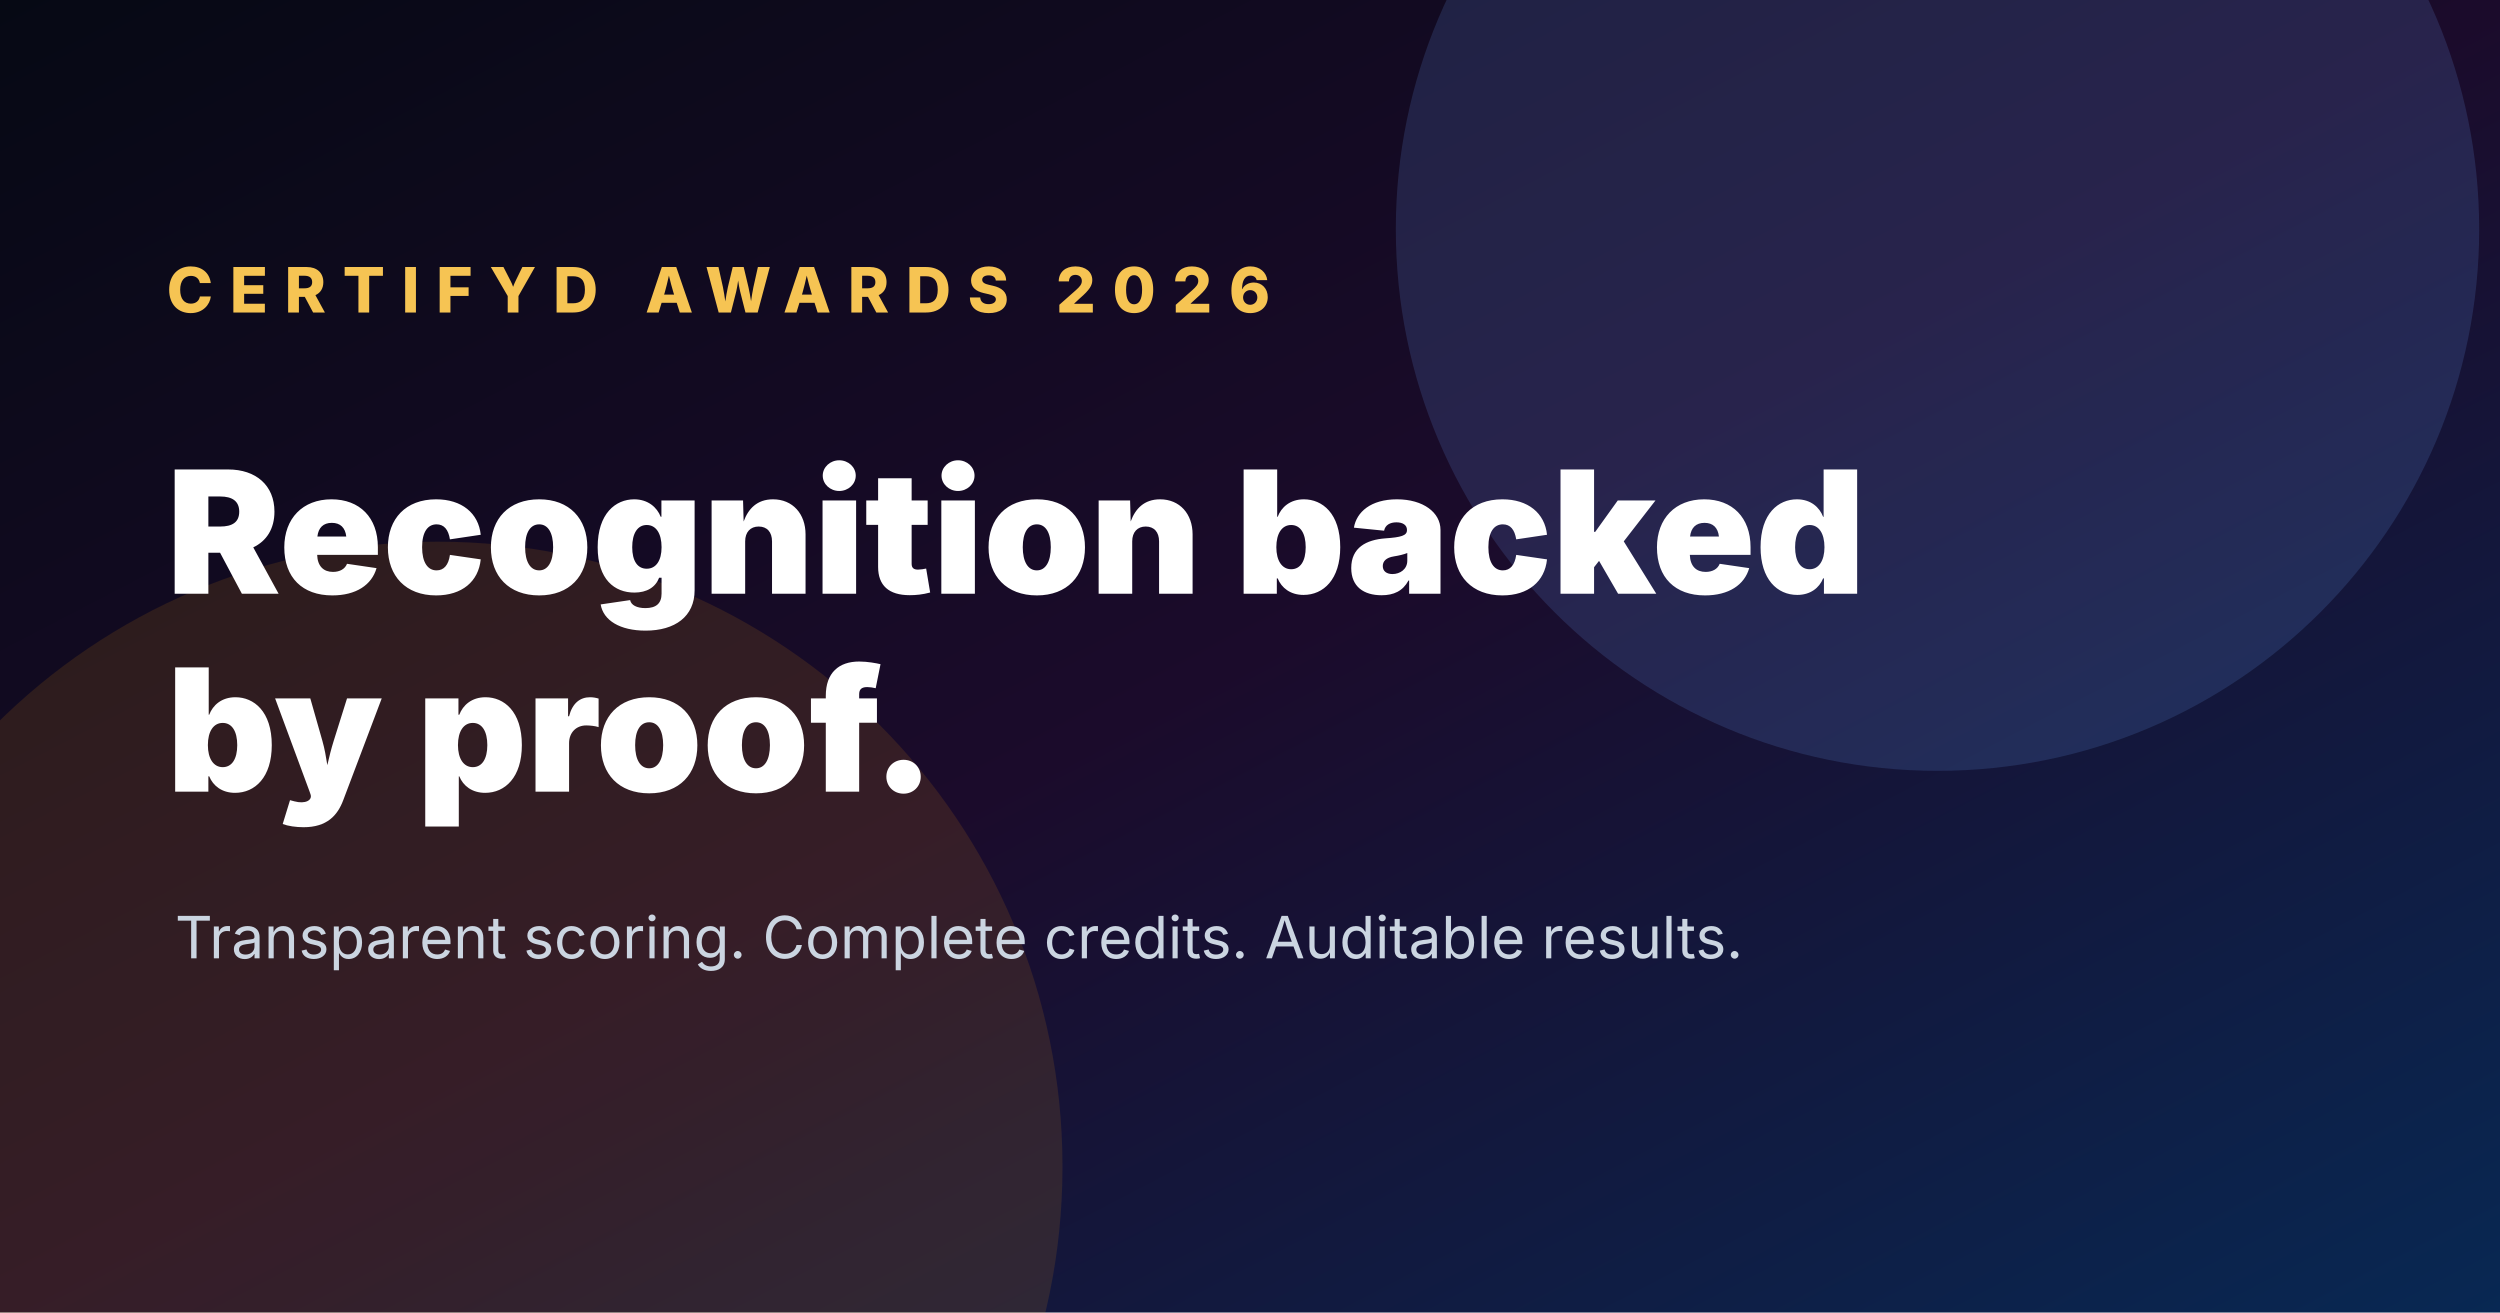
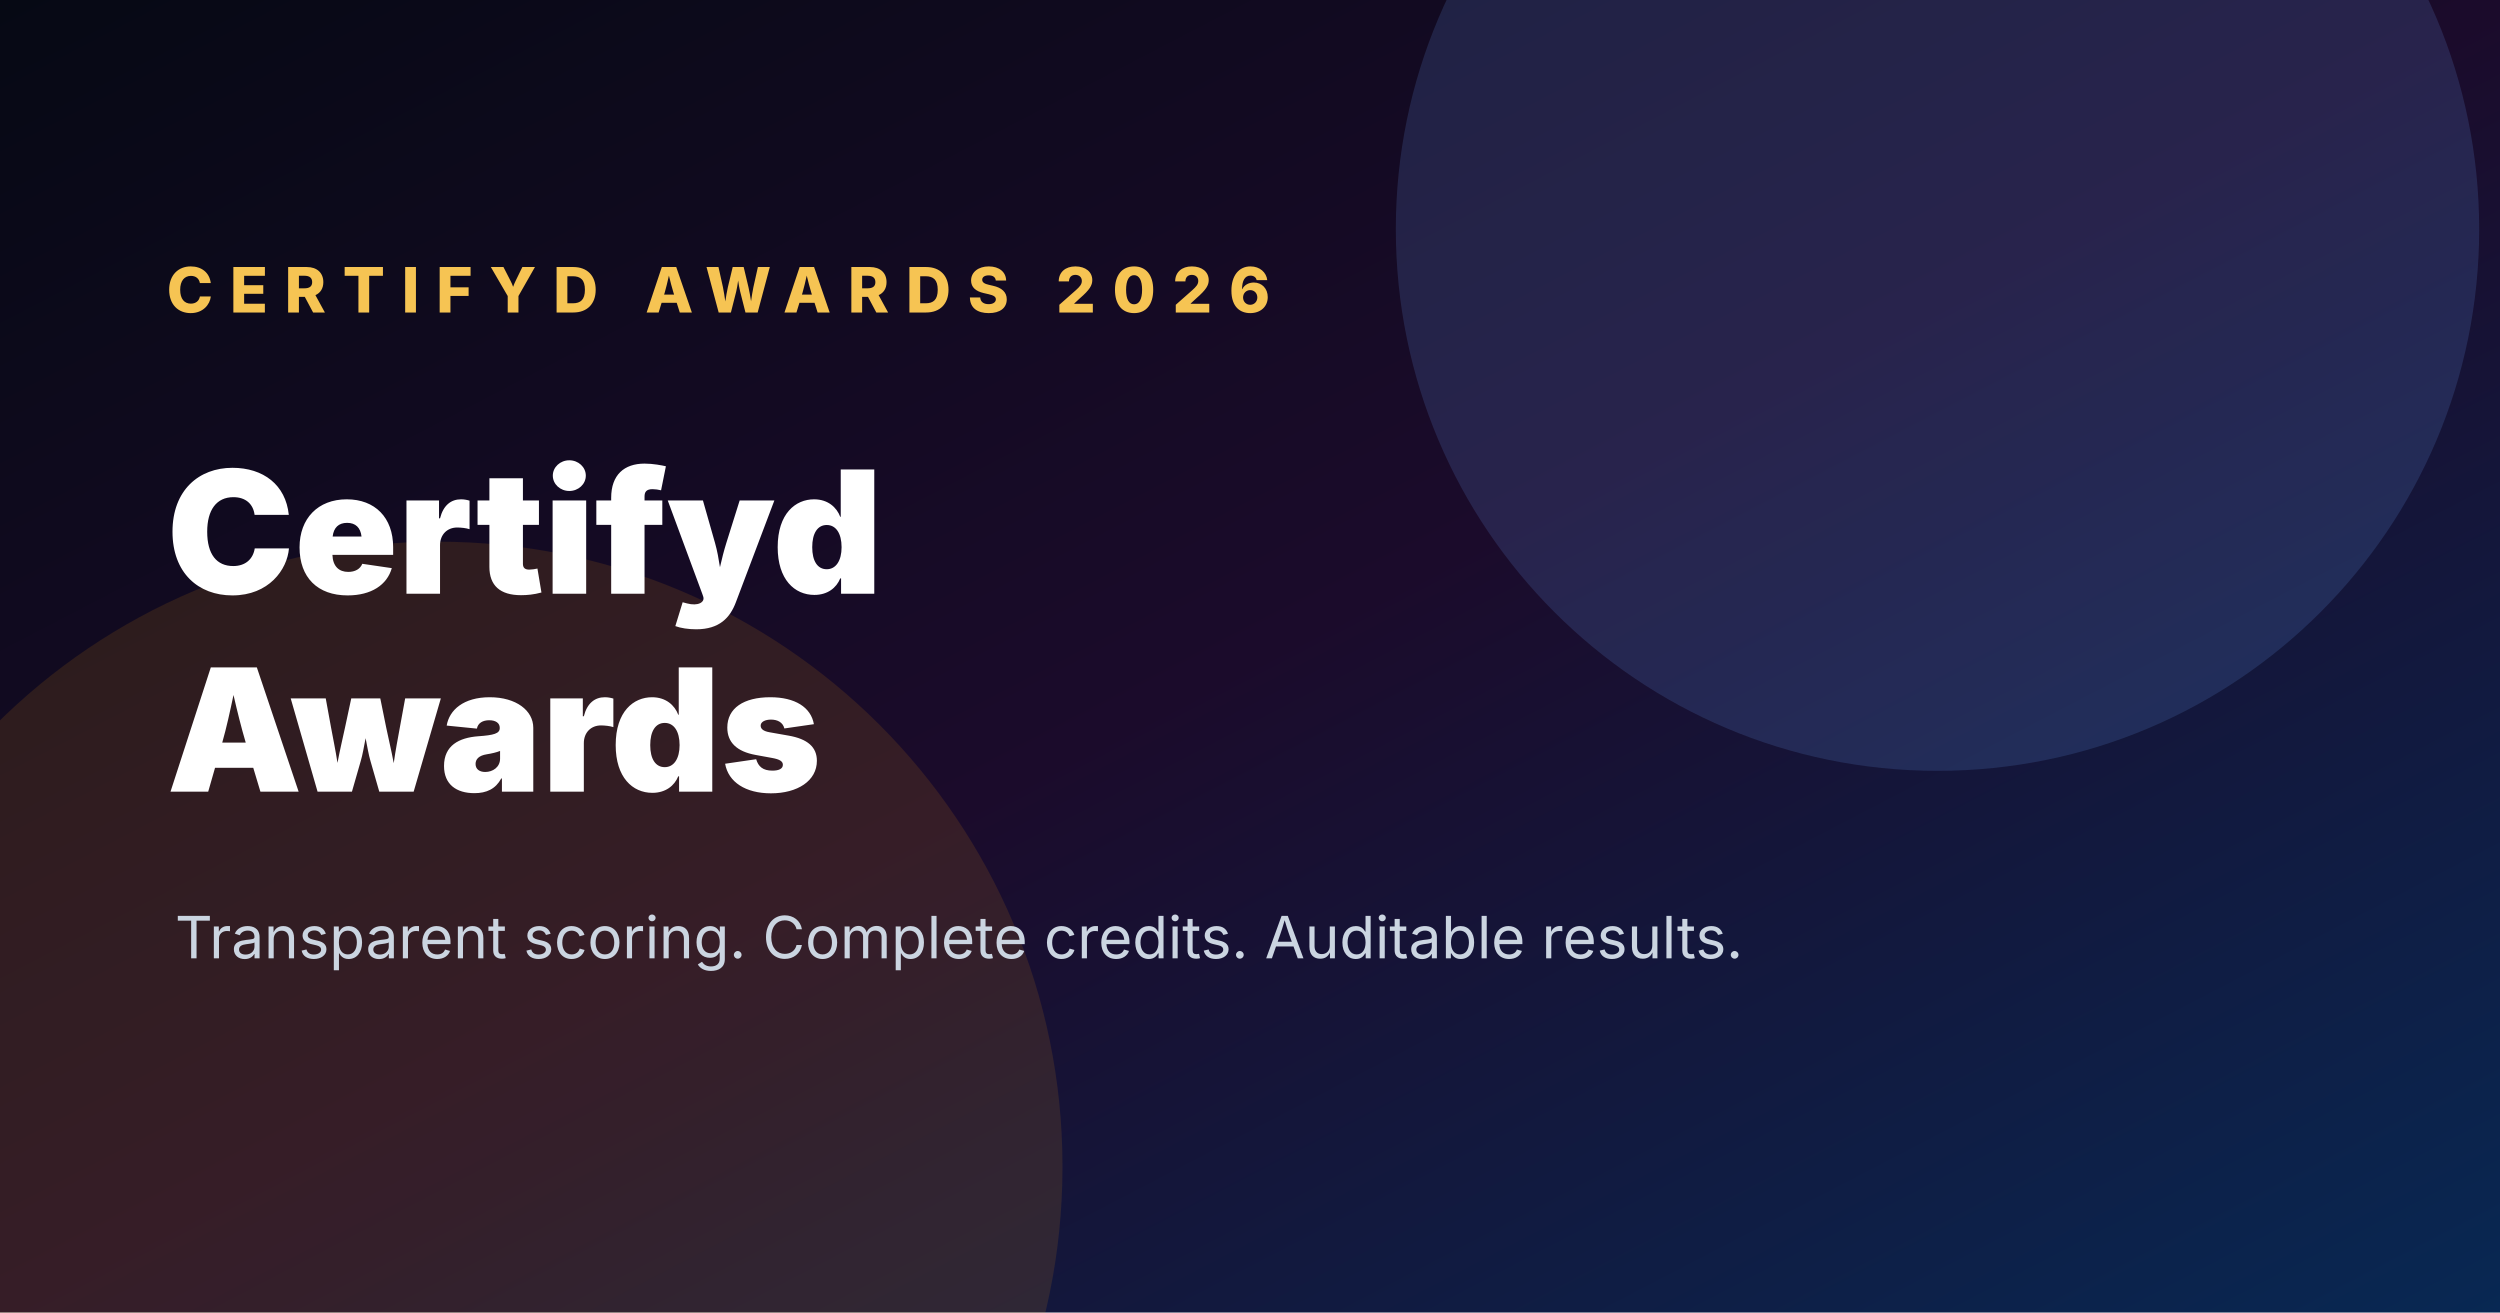
<svg xmlns="http://www.w3.org/2000/svg" width="1200" height="630" viewBox="0 0 1200 630">
  <defs>
    <linearGradient id="g" x1="0" y1="0" x2="1" y2="1">
      <stop stop-color="#060914" />
      <stop offset=".5" stop-color="#1b0b2b" />
      <stop offset="1" stop-color="#082853" />
    </linearGradient>
  </defs>
  <rect width="1200" height="630" fill="url(#g)" />
  <circle cx="930" cy="110" r="260" fill="#6fa8ff" opacity=".16" />
  <circle cx="210" cy="560" r="300" fill="#ff9f0a" opacity=".12" />
  <text x="80" y="150" fill="#f6c453" font-family="Inter,Arial" font-size="30" font-weight="800" letter-spacing="8">CERTIFYD AWARDS 2026</text>
-   <text x="80" y="285" fill="#fff" font-family="Inter,Arial" font-size="82" font-weight="900">Recognition backed</text>
-   <text x="80" y="380" fill="#fff" font-family="Inter,Arial" font-size="82" font-weight="900">by proof.</text>
+   <text x="80" y="285" fill="#fff" font-family="Inter,Arial" font-size="82" font-weight="900">Certifyd</text>
+   <text x="80" y="380" fill="#fff" font-family="Inter,Arial" font-size="82" font-weight="900">Awards</text>
  <text x="84" y="460" fill="#cbd5e1" font-family="Inter,Arial" font-size="28">Transparent scoring. Complete credits. Auditable results.</text>
</svg>
